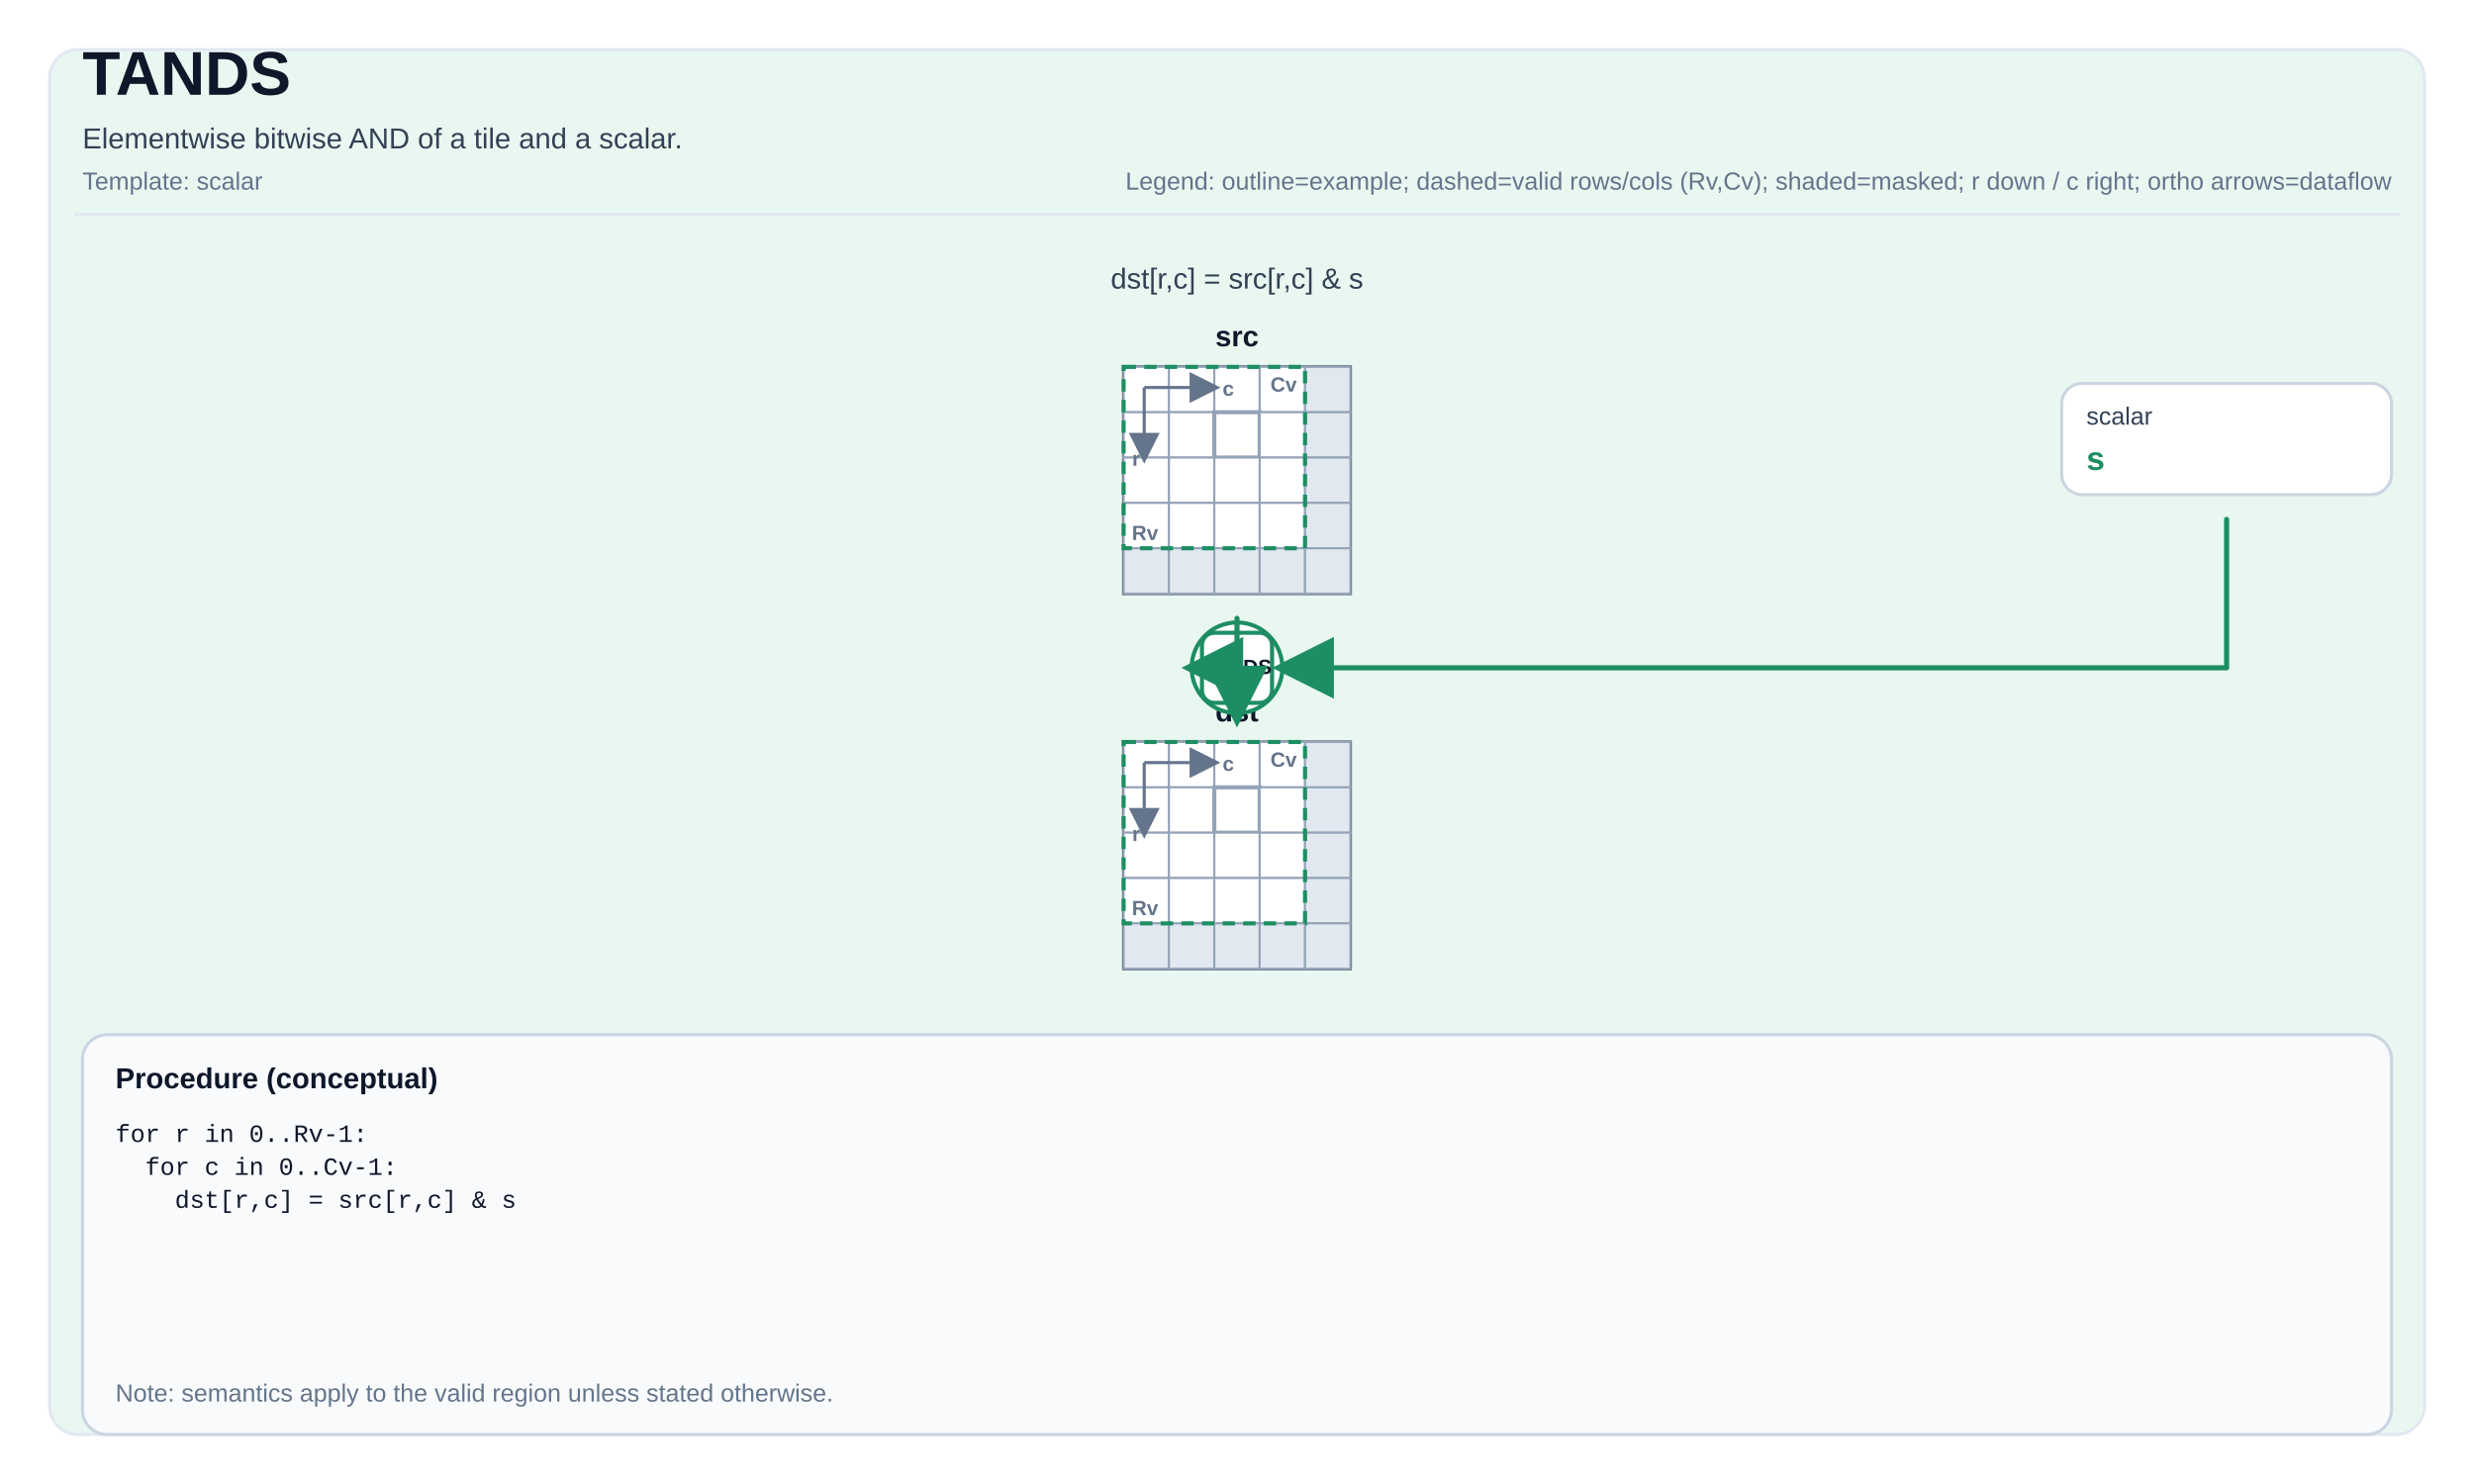
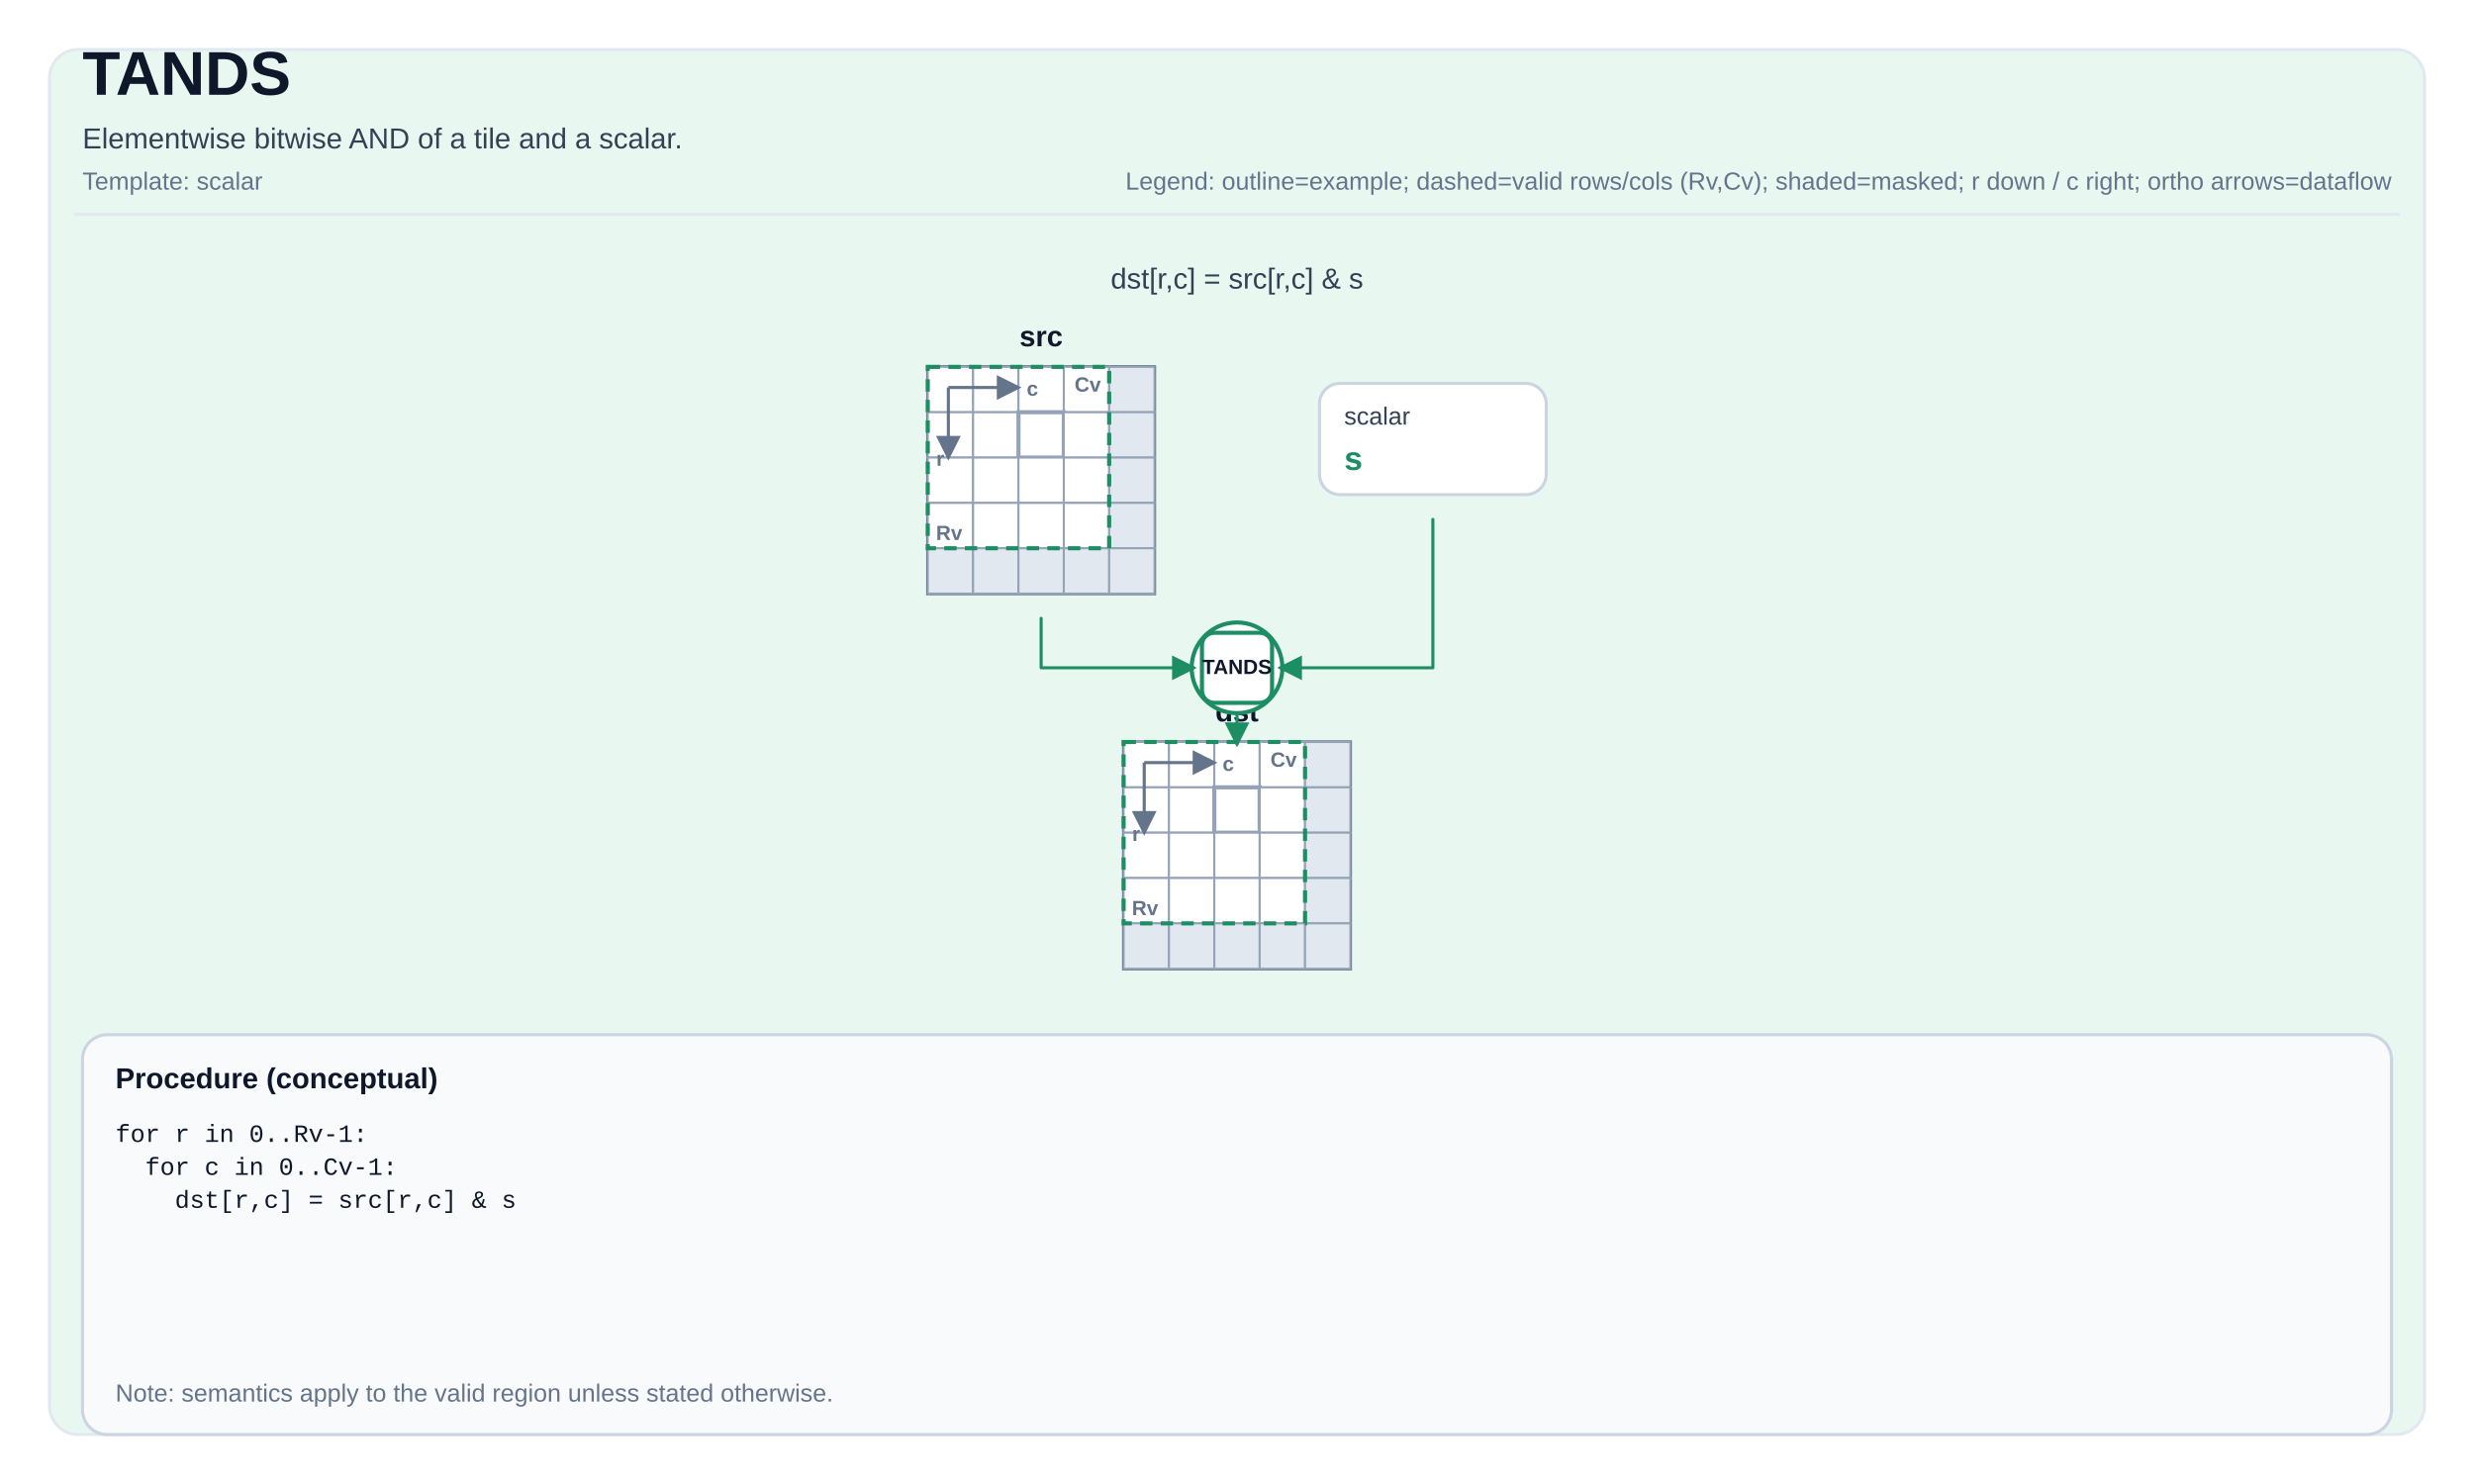
<svg xmlns="http://www.w3.org/2000/svg" width="1200" height="720" viewBox="0 0 1200 720" role="img" aria-label="TANDS tile operation diagram">
  <defs>
-     <marker id="arrow" markerWidth="12" markerHeight="12" refX="10" refY="6" orient="auto">
-       <path d="M0,0 L0,12 L12,6 z" fill="#1D8E63" />
+     <marker id="arrow" markerWidth="8" markerHeight="8" refX="7" refY="4" orient="auto">
+       <path d="M0,0 L0,8 L8,4 z" fill="#1D8E63" />
    </marker>
-     <marker id="axisArrow" markerWidth="10" markerHeight="10" refX="8" refY="5" orient="auto">
-       <path d="M0,0 L0,10 L10,5 z" fill="#64748b" />
+     <marker id="axisArrow" markerWidth="8" markerHeight="8" refX="7" refY="4" orient="auto">
+       <path d="M0,0 L0,8 L8,4 z" fill="#64748b" />
    </marker>
  </defs>
  <style>
svg { font-family: Arial, Helvetica, sans-serif; }
.title { font-size: 30px; font-weight: 700; fill: #0f172a; }
.subtitle { font-size: 14px; fill: #334155; }
.meta { font-size: 12px; fill: #64748b; }
.frame { fill: white; }
.panel { fill: #E9F7F1; stroke: #e2e8f0; stroke-width: 1.5; rx: 14; }
.tileLabel { font-size: 14px; font-weight: 700; fill: #0f172a; }
.tileBorder { fill: none; stroke: #475569; stroke-width: 1.5; }
.cell { fill: #ffffff; stroke: #94a3b8; stroke-width: 1; }
.cellMasked { fill: #e2e8f0; }
.cellHL { stroke-width: 2; }
.cellText { font-family: ui-monospace, SFMono-Regular, Menlo, Monaco, Consolas, 'Liberation Mono', 'Courier New', monospace; font-size: 10px; fill: #0f172a; }
- .arrow { stroke-width: 2.5; fill: none; stroke-linejoin: round; stroke-linecap: round; }
+ .arrow { stroke-width: 1.5; fill: none; stroke-linejoin: round; stroke-linecap: round; }
.axisLine { stroke: #64748b; stroke-width: 1.5; fill: none; }
.axisText { font-size: 10px; fill: #64748b; font-weight: 700; }
.opCircle { fill: #ffffff; stroke-width: 2; }
.opRect { fill: #ffffff; stroke-width: 2; }
.opText { font-size: 10px; font-weight: 800; fill: #0f172a; }
.procBox { fill: #f8fafc; stroke: #cbd5e1; stroke-width: 1.5; rx: 12; }
.procTitle { font-size: 14px; font-weight: 700; fill: #0f172a; }
.procText { font-family: ui-monospace, SFMono-Regular, Menlo, Monaco, Consolas, 'Liberation Mono', 'Courier New', monospace; font-size: 12px; fill: #0f172a; }
.smallLabel { font-size: 12px; fill: #334155; }
.scalarBox { fill: #ffffff; stroke: #cbd5e1; stroke-width: 1.5; }
.scalarValue { font-size: 16px; font-weight: 700; }
.validBox { fill: none; stroke-width: 2; stroke-dasharray: 6 4; }
</style>
  <rect x="0" y="0" width="1200" height="720" class="frame" />
  <rect x="24" y="24" width="1152" height="672" class="panel" />
  <text x="40" y="46" class="title">TANDS</text>
  <text x="40" y="72" class="subtitle">Elementwise bitwise AND of a tile and a scalar.</text>
  <text x="40" y="92" class="meta">Template: scalar</text>
  <text x="1160" y="92" class="meta" text-anchor="end">Legend: outline=example; dashed=valid rows/cols (Rv,Cv); shaded=masked; r down / c right; ortho arrows=dataflow</text>
  <line x1="36" y1="104" x2="1164" y2="104" stroke="#e2e8f0" stroke-width="1.5" />
  <text x="600" y="140" class="subtitle" text-anchor="middle" fill="#1D8E63">dst[r,c] = src[r,c] &amp; s</text>
-   <text x="600" y="168" class="tileLabel" text-anchor="middle">src</text>
-   <rect x="545" y="178" width="110" height="110" class="tileBorder" />
-   <rect x="545" y="178" width="22" height="22" class="cell" />
-   <rect x="567" y="178" width="22" height="22" class="cell" />
-   <rect x="589" y="178" width="22" height="22" class="cell" />
-   <rect x="611" y="178" width="22" height="22" class="cell" />
-   <rect x="633" y="178" width="22" height="22" class="cell cellMasked" />
-   <rect x="545" y="200" width="22" height="22" class="cell" />
-   <rect x="567" y="200" width="22" height="22" class="cell" />
-   <rect x="589" y="200" width="22" height="22" class="cell cellHL" stroke="#1D8E63" />
-   <rect x="611" y="200" width="22" height="22" class="cell" />
-   <rect x="633" y="200" width="22" height="22" class="cell cellMasked" />
-   <rect x="545" y="222" width="22" height="22" class="cell" />
-   <rect x="567" y="222" width="22" height="22" class="cell" />
-   <rect x="589" y="222" width="22" height="22" class="cell" />
-   <rect x="611" y="222" width="22" height="22" class="cell" />
-   <rect x="633" y="222" width="22" height="22" class="cell cellMasked" />
-   <rect x="545" y="244" width="22" height="22" class="cell" />
-   <rect x="567" y="244" width="22" height="22" class="cell" />
-   <rect x="589" y="244" width="22" height="22" class="cell" />
-   <rect x="611" y="244" width="22" height="22" class="cell" />
-   <rect x="633" y="244" width="22" height="22" class="cell cellMasked" />
-   <rect x="545" y="266" width="22" height="22" class="cell cellMasked" />
-   <rect x="567" y="266" width="22" height="22" class="cell cellMasked" />
-   <rect x="589" y="266" width="22" height="22" class="cell cellMasked" />
-   <rect x="611" y="266" width="22" height="22" class="cell cellMasked" />
-   <rect x="633" y="266" width="22" height="22" class="cell cellMasked" />
-   <rect x="545" y="178" width="88" height="88" class="validBox" stroke="#1D8E63" />
-   <text x="549" y="262" class="axisText">Rv</text>
-   <text x="629" y="190" class="axisText" text-anchor="end">Cv</text>
-   <path d="M 555 188 L 589 188" class="axisLine" marker-end="url(#axisArrow)" />
-   <path d="M 555 188 L 555 222" class="axisLine" marker-end="url(#axisArrow)" />
-   <text x="593" y="192" class="axisText">c</text>
-   <text x="553" y="226" class="axisText" text-anchor="end">r</text>
-   <rect x="1000" y="186" width="160" height="54" rx="10" class="scalarBox" />
-   <text x="1012" y="206" class="smallLabel">scalar</text>
-   <text x="1012" y="228" class="scalarValue" fill="#1D8E63">s</text>
+   <text x="505" y="168" class="tileLabel" text-anchor="middle">src</text>
+   <rect x="450" y="178" width="110" height="110" class="tileBorder" />
+   <rect x="450" y="178" width="22" height="22" class="cell" />
+   <rect x="472" y="178" width="22" height="22" class="cell" />
+   <rect x="494" y="178" width="22" height="22" class="cell" />
+   <rect x="516" y="178" width="22" height="22" class="cell" />
+   <rect x="538" y="178" width="22" height="22" class="cell cellMasked" />
+   <rect x="450" y="200" width="22" height="22" class="cell" />
+   <rect x="472" y="200" width="22" height="22" class="cell" />
+   <rect x="494" y="200" width="22" height="22" class="cell cellHL" stroke="#1D8E63" />
+   <rect x="516" y="200" width="22" height="22" class="cell" />
+   <rect x="538" y="200" width="22" height="22" class="cell cellMasked" />
+   <rect x="450" y="222" width="22" height="22" class="cell" />
+   <rect x="472" y="222" width="22" height="22" class="cell" />
+   <rect x="494" y="222" width="22" height="22" class="cell" />
+   <rect x="516" y="222" width="22" height="22" class="cell" />
+   <rect x="538" y="222" width="22" height="22" class="cell cellMasked" />
+   <rect x="450" y="244" width="22" height="22" class="cell" />
+   <rect x="472" y="244" width="22" height="22" class="cell" />
+   <rect x="494" y="244" width="22" height="22" class="cell" />
+   <rect x="516" y="244" width="22" height="22" class="cell" />
+   <rect x="538" y="244" width="22" height="22" class="cell cellMasked" />
+   <rect x="450" y="266" width="22" height="22" class="cell cellMasked" />
+   <rect x="472" y="266" width="22" height="22" class="cell cellMasked" />
+   <rect x="494" y="266" width="22" height="22" class="cell cellMasked" />
+   <rect x="516" y="266" width="22" height="22" class="cell cellMasked" />
+   <rect x="538" y="266" width="22" height="22" class="cell cellMasked" />
+   <rect x="450" y="178" width="88" height="88" class="validBox" stroke="#1D8E63" />
+   <text x="454" y="262" class="axisText">Rv</text>
+   <text x="534" y="190" class="axisText" text-anchor="end">Cv</text>
+   <path d="M 460 188 L 494 188" class="axisLine" marker-end="url(#axisArrow)" />
+   <path d="M 460 188 L 460 222" class="axisLine" marker-end="url(#axisArrow)" />
+   <text x="498" y="192" class="axisText">c</text>
+   <text x="458" y="226" class="axisText" text-anchor="end">r</text>
+   <rect x="640" y="186" width="110" height="54" rx="10" class="scalarBox" />
+   <text x="652" y="206" class="smallLabel">scalar</text>
+   <text x="652" y="228" class="scalarValue" fill="#1D8E63">s</text>
  <text x="600" y="350" class="tileLabel" text-anchor="middle">dst</text>
  <rect x="545" y="360" width="110" height="110" class="tileBorder" />
  <rect x="545" y="360" width="22" height="22" class="cell" />
  <rect x="567" y="360" width="22" height="22" class="cell" />
  <rect x="589" y="360" width="22" height="22" class="cell" />
  <rect x="611" y="360" width="22" height="22" class="cell" />
  <rect x="633" y="360" width="22" height="22" class="cell cellMasked" />
  <rect x="545" y="382" width="22" height="22" class="cell" />
  <rect x="567" y="382" width="22" height="22" class="cell" />
  <rect x="589" y="382" width="22" height="22" class="cell cellHL" stroke="#1D8E63" />
  <rect x="611" y="382" width="22" height="22" class="cell" />
  <rect x="633" y="382" width="22" height="22" class="cell cellMasked" />
  <rect x="545" y="404" width="22" height="22" class="cell" />
  <rect x="567" y="404" width="22" height="22" class="cell" />
  <rect x="589" y="404" width="22" height="22" class="cell" />
  <rect x="611" y="404" width="22" height="22" class="cell" />
  <rect x="633" y="404" width="22" height="22" class="cell cellMasked" />
  <rect x="545" y="426" width="22" height="22" class="cell" />
  <rect x="567" y="426" width="22" height="22" class="cell" />
  <rect x="589" y="426" width="22" height="22" class="cell" />
  <rect x="611" y="426" width="22" height="22" class="cell" />
  <rect x="633" y="426" width="22" height="22" class="cell cellMasked" />
  <rect x="545" y="448" width="22" height="22" class="cell cellMasked" />
  <rect x="567" y="448" width="22" height="22" class="cell cellMasked" />
  <rect x="589" y="448" width="22" height="22" class="cell cellMasked" />
  <rect x="611" y="448" width="22" height="22" class="cell cellMasked" />
  <rect x="633" y="448" width="22" height="22" class="cell cellMasked" />
  <rect x="545" y="360" width="88" height="88" class="validBox" stroke="#1D8E63" />
  <text x="549" y="444" class="axisText">Rv</text>
  <text x="629" y="372" class="axisText" text-anchor="end">Cv</text>
  <path d="M 555 370 L 589 370" class="axisLine" marker-end="url(#axisArrow)" />
  <path d="M 555 370 L 555 404" class="axisLine" marker-end="url(#axisArrow)" />
  <text x="593" y="374" class="axisText">c</text>
  <text x="553" y="408" class="axisText" text-anchor="end">r</text>
  <circle cx="600" cy="324" r="22" class="opCircle" stroke="#1D8E63" />
  <rect x="583" y="307" width="34" height="34" rx="6" class="opRect" stroke="#1D8E63" />
  <text x="600" y="327.0" class="opText" font-size="10px" text-anchor="middle">TANDS</text>
-   <path d="M 600 300 L 600 324 L 578 324 L 578 324" class="arrow" stroke="#1D8E63" marker-end="url(#arrow)" />
-   <path d="M 1080 252 L 1080 324 L 622 324 L 622 324" class="arrow" stroke="#1D8E63" marker-end="url(#arrow)" />
-   <path d="M 600 346 L 600 347 L 600 347 L 600 348" class="arrow" stroke="#1D8E63" marker-end="url(#arrow)" />
+   <path d="M 505 300 L 505 324 L 579 324" class="arrow" stroke="#1D8E63" marker-end="url(#arrow)" />
+   <path d="M 695 252 L 695 324 L 621 324" class="arrow" stroke="#1D8E63" marker-end="url(#arrow)" />
+   <path d="M 600 346 L 600 361" class="arrow" stroke="#1D8E63" marker-end="url(#arrow)" />
  <rect x="40" y="502" width="1120" height="194" class="procBox" />
  <text x="56" y="528" class="procTitle">Procedure (conceptual)</text>
  <text x="56" y="554" class="procText" xml:space="preserve">
    <tspan x="56" dy="0">for r in 0..Rv-1:</tspan>
    <tspan x="56" dy="16">  for c in 0..Cv-1:</tspan>
    <tspan x="56" dy="16">    dst[r,c] = src[r,c] &amp; s</tspan>
  </text>
  <text x="56" y="680" class="meta">Note: semantics apply to the valid region unless stated otherwise.</text>
</svg>
